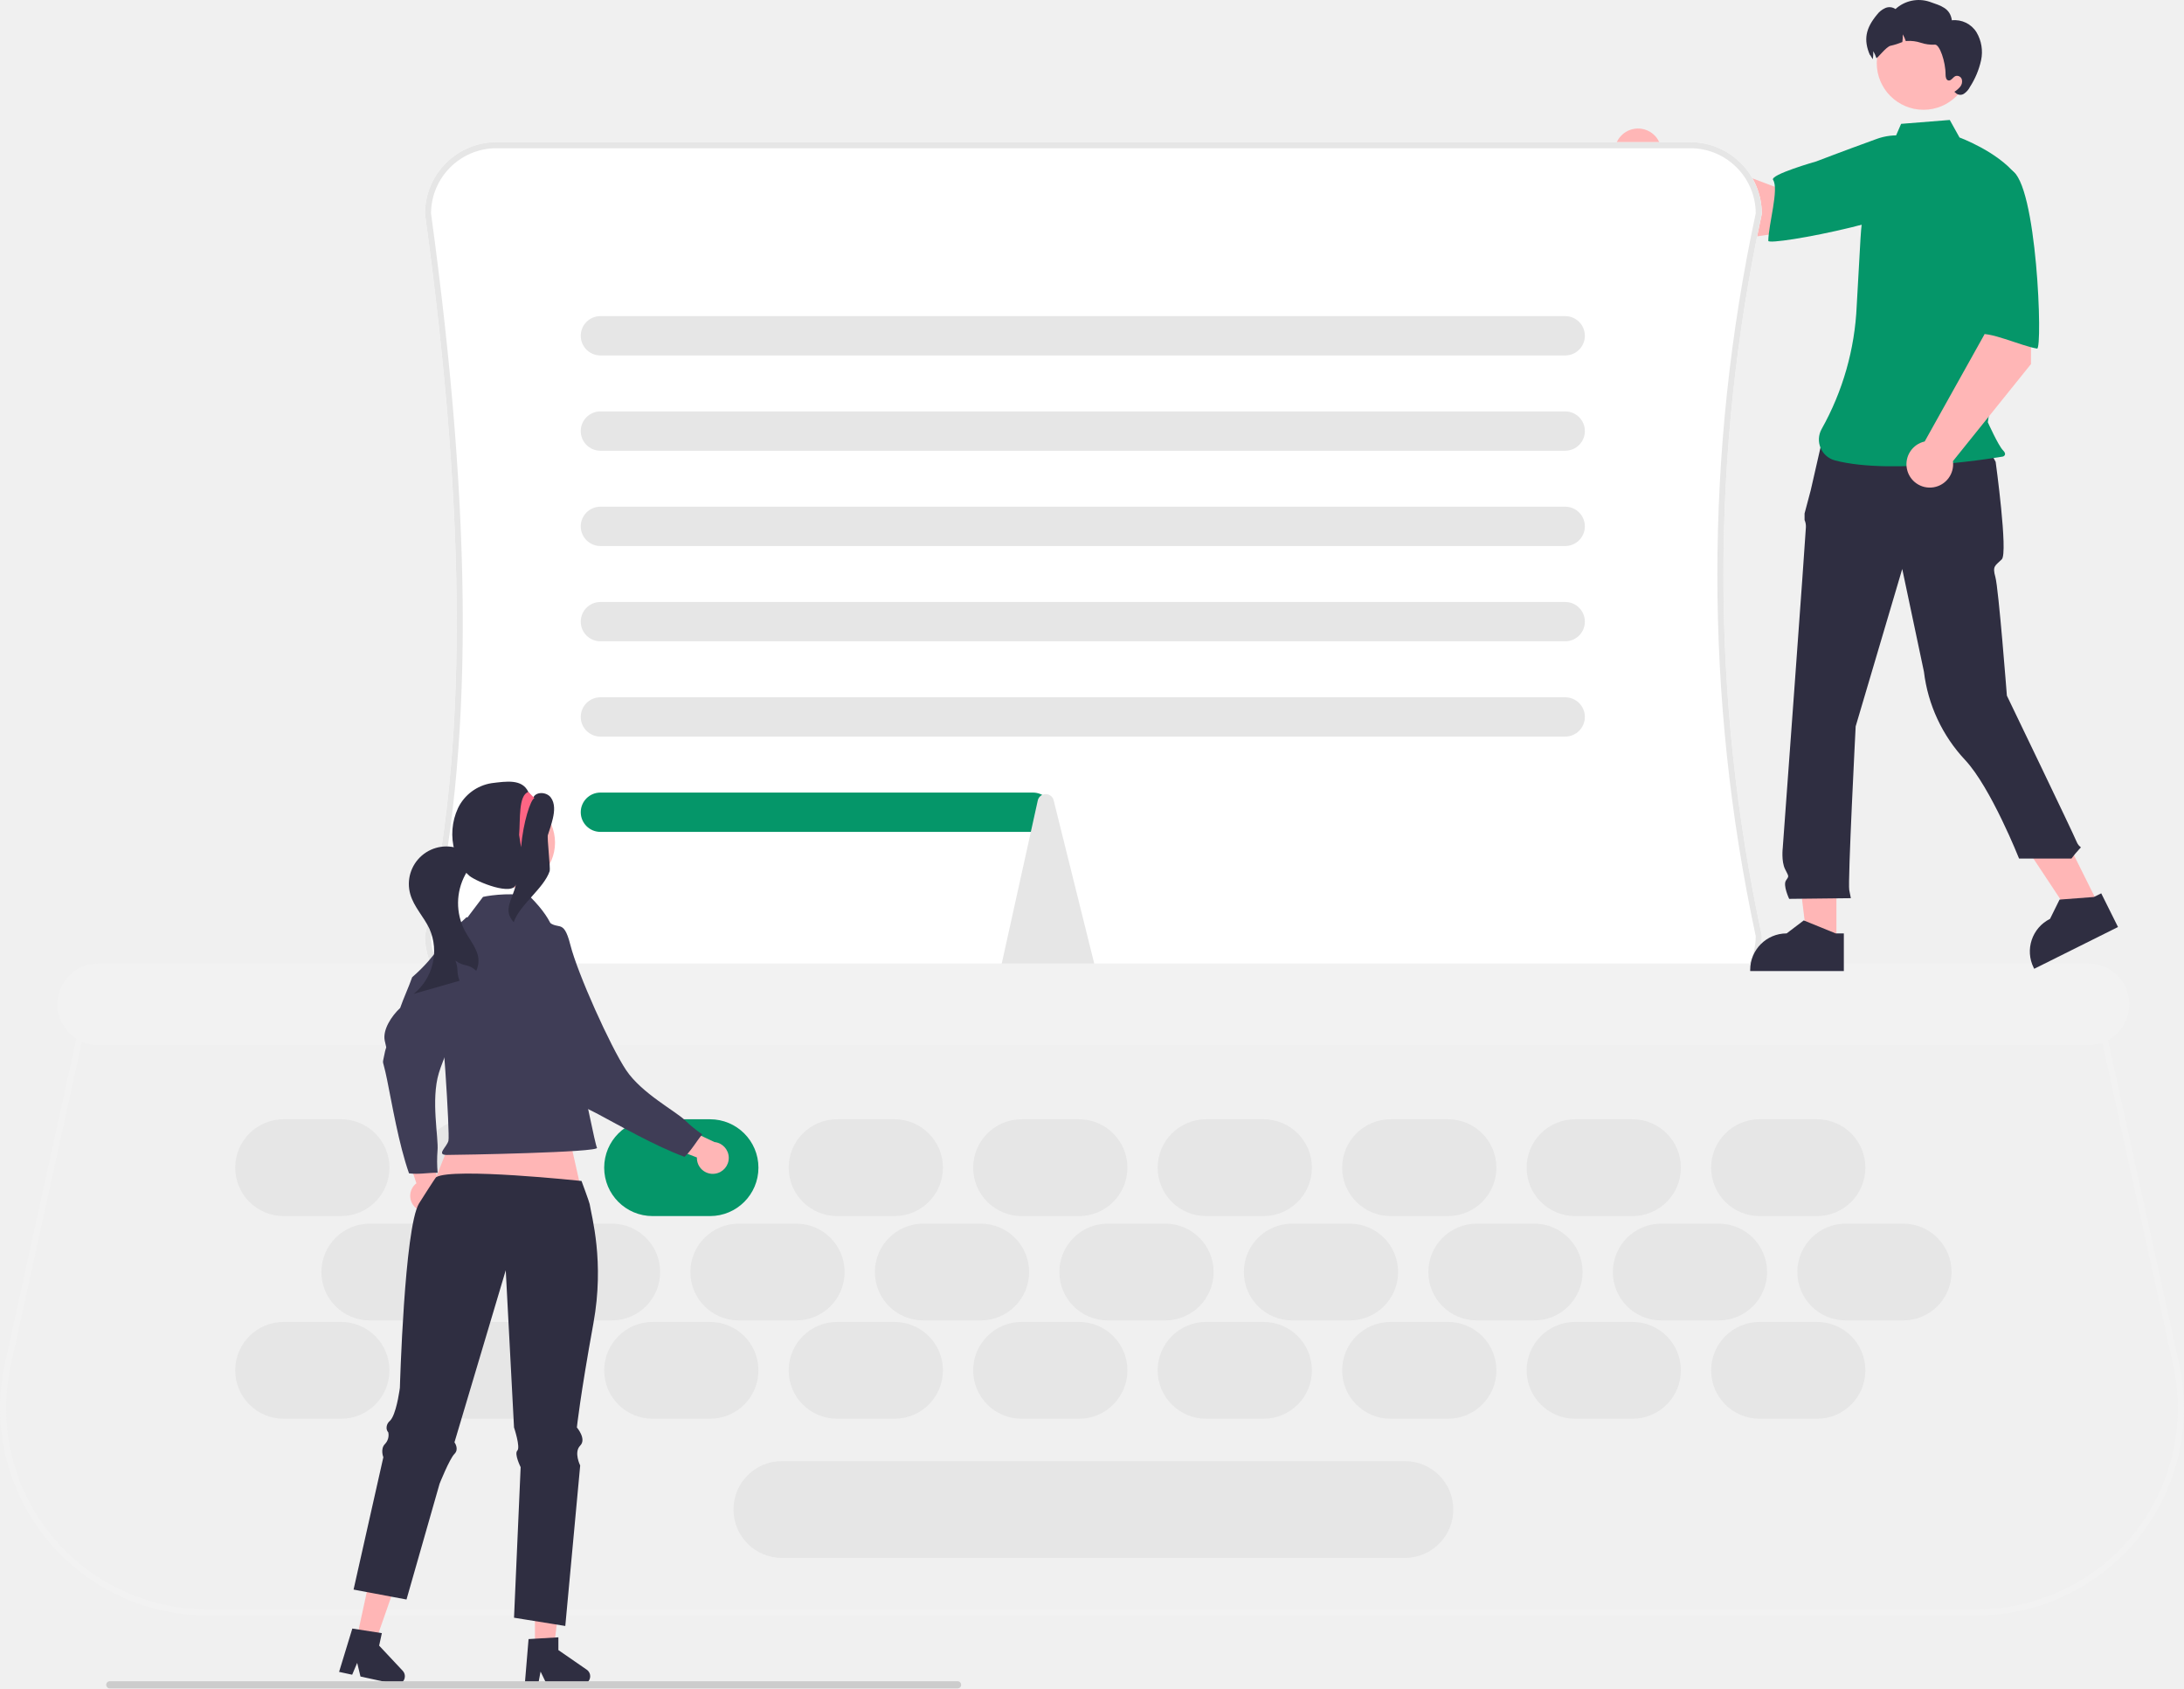
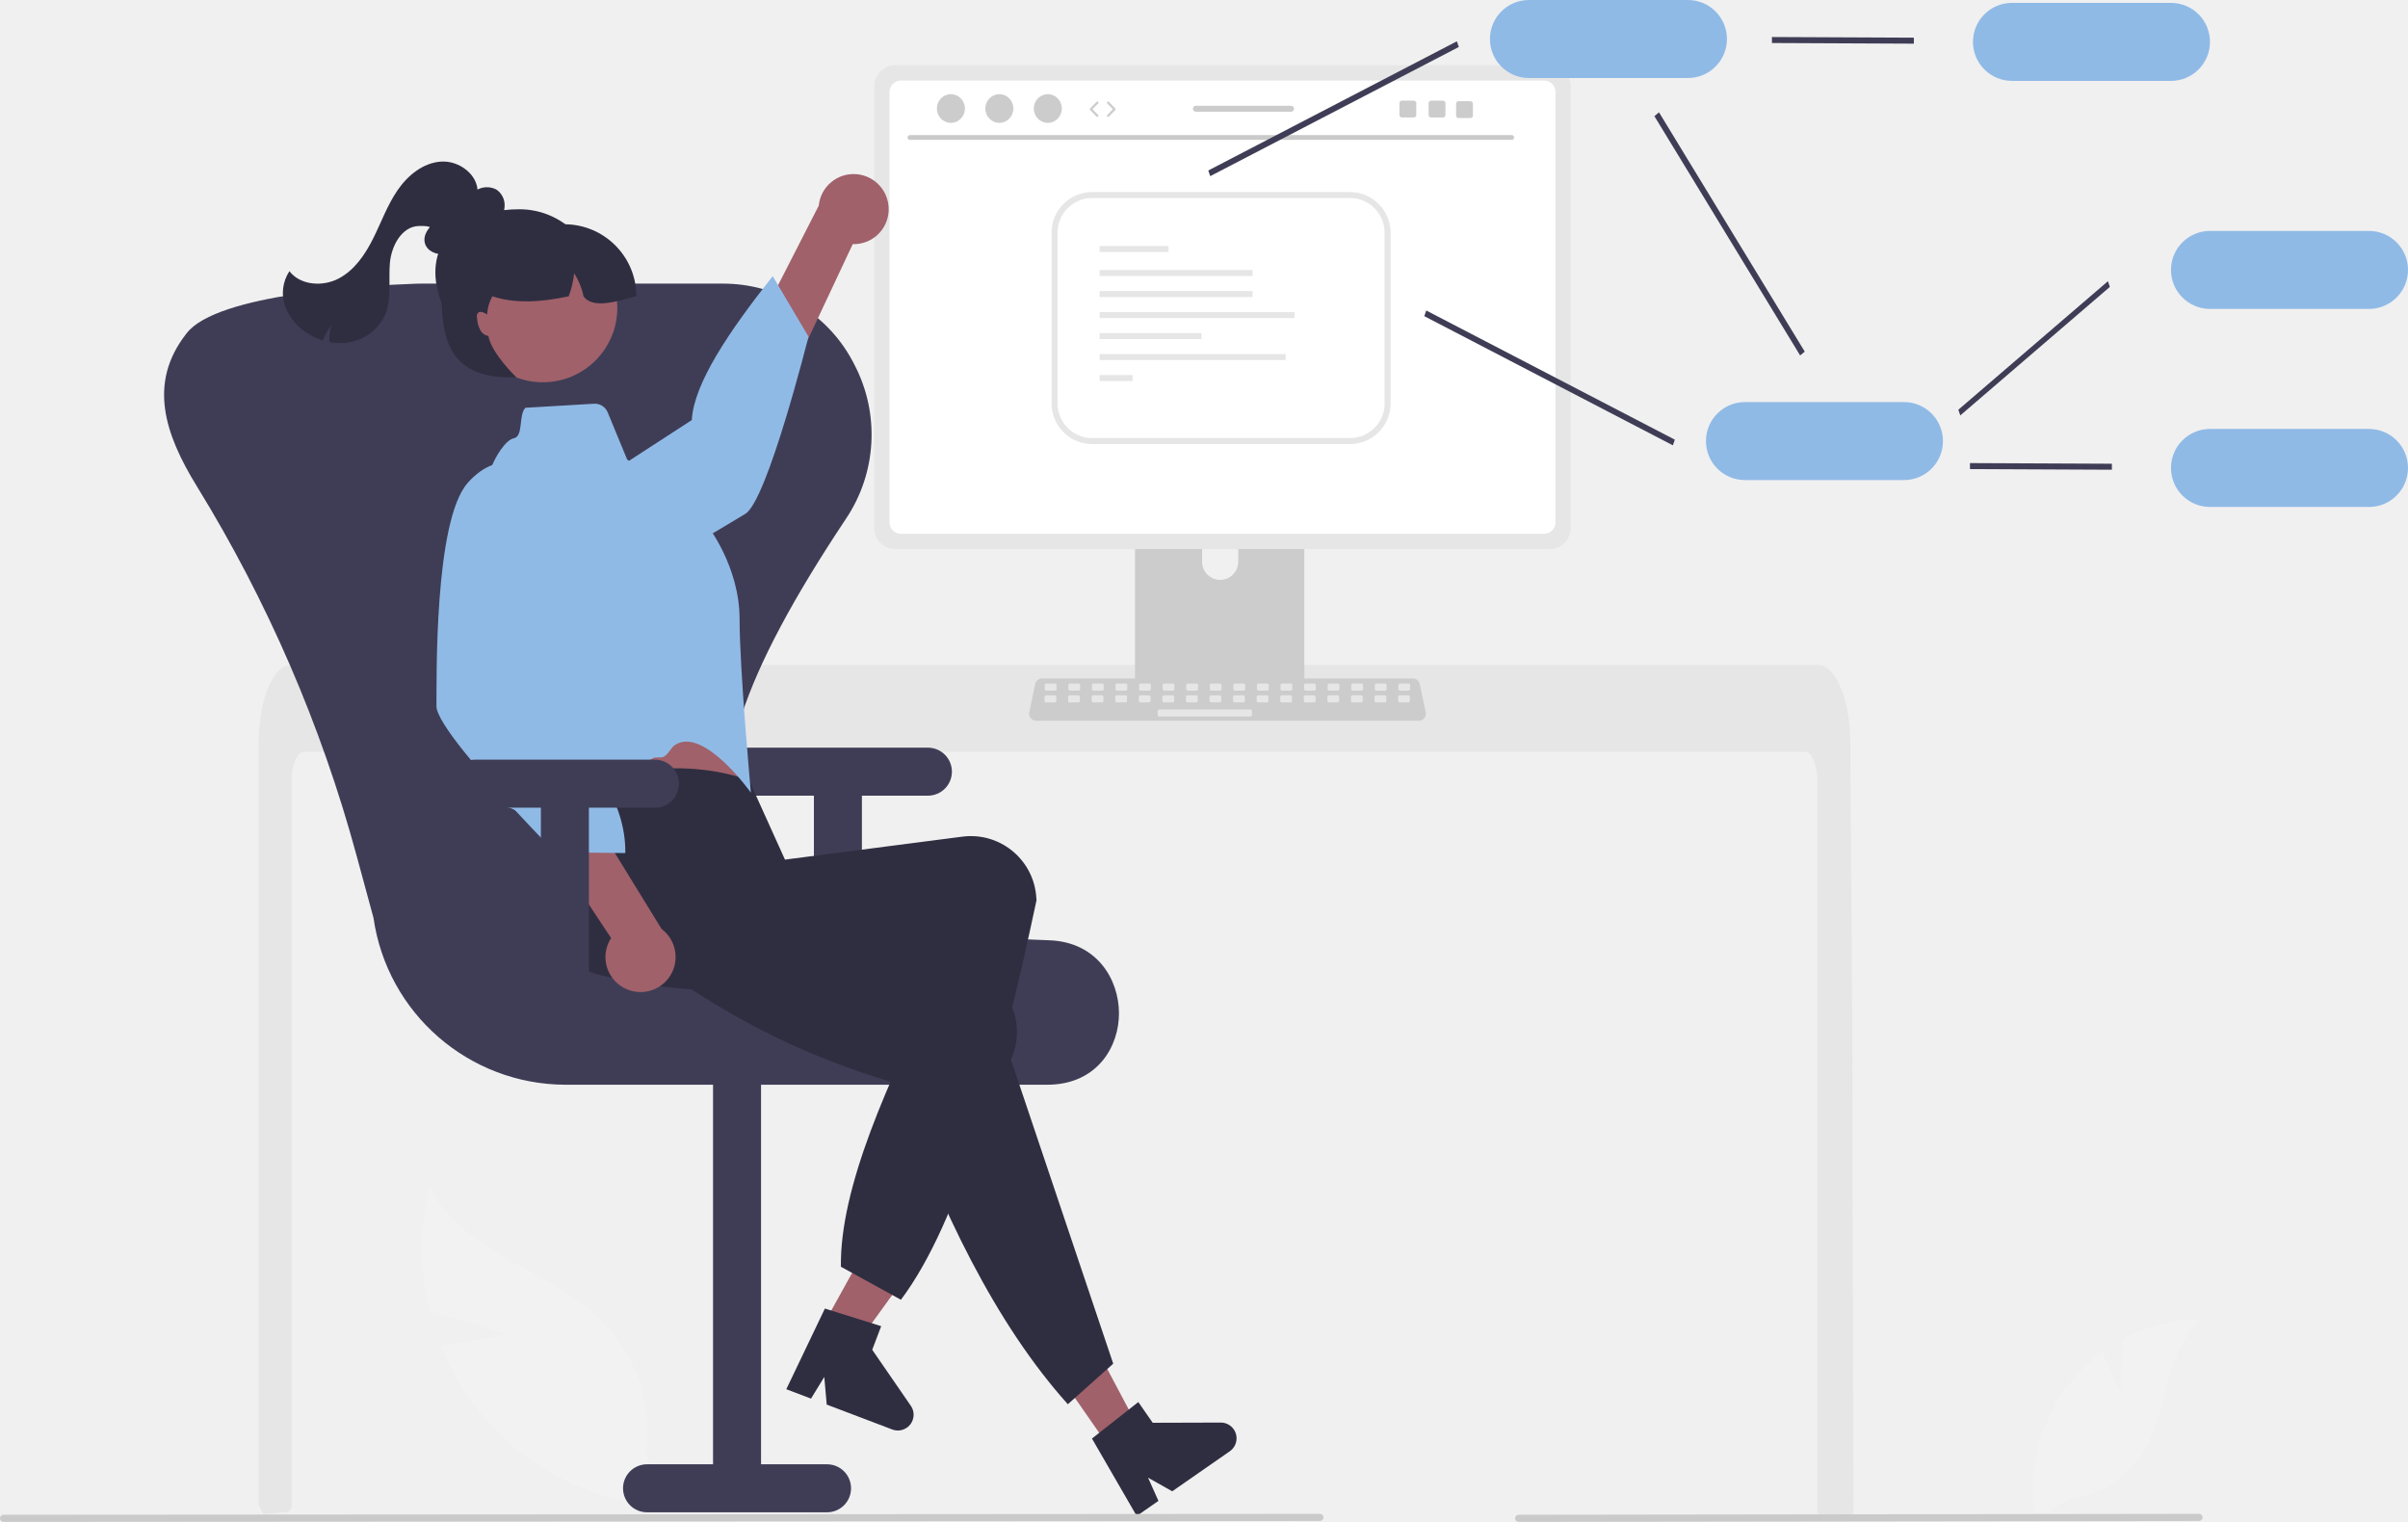
- <svg xmlns="http://www.w3.org/2000/svg" data-name="Layer 1" width="722.113" height="558.151" viewBox="0 0 722.113 558.151">
-   <path d="M892.077,705.041h-585.082a68.496,68.496,0,0,1-66.896-83.213l26.134-118.787H932.84l26.134,118.787a68.496,68.496,0,0,1-66.896,83.213Zm-624.237-200-25.788,117.217a66.497,66.497,0,0,0,64.943,80.783h585.082a66.497,66.497,0,0,0,64.943-80.783l-25.788-117.217Z" transform="translate(-238.4798 -171.0368)" fill="#f2f2f2" />
-   <path d="M817.785,249.415l30.69-4.574-4.848-21.349-18.4,9.267-37.961-14.307a7.717,7.717,0,1,0-5.048,10.199Z" transform="translate(-238.4798 -171.0368)" fill="#ffb6b6" />
-   <path d="M880.164,233.455c-2.373,8.995-57.048,19.141-57.02,17.195.078-5.531,3.593-17.135,1.585-20.146-1.148-1.722,14.313-6.121,14.313-6.121s8.533-3.285,19.596-7.293a19.721,19.721,0,0,1,18.85,2.604S882.537,224.461,880.164,233.455Z" transform="translate(-238.4798 -171.0368)" fill="#059669" />
-   <path d="M351.247,608.037h-19a16,16,0,0,0,0,32h19a16,16,0,0,0,0-32Z" transform="translate(-238.4798 -171.0368)" fill="#e6e6e6" />
-   <path d="M412.247,608.037h-19a16,16,0,0,0,0,32h19a16,16,0,0,0,0-32Z" transform="translate(-238.4798 -171.0368)" fill="#e6e6e6" />
-   <path d="M473.247,608.037h-19a16,16,0,0,0,0,32h19a16,16,0,0,0,0-32Z" transform="translate(-238.4798 -171.0368)" fill="#e6e6e6" />
-   <path d="M534.247,608.037h-19a16,16,0,0,0,0,32h19a16,16,0,0,0,0-32Z" transform="translate(-238.4798 -171.0368)" fill="#e6e6e6" />
-   <path d="M595.247,608.037h-19a16,16,0,0,0,0,32h19a16,16,0,0,0,0-32Z" transform="translate(-238.4798 -171.0368)" fill="#e6e6e6" />
-   <path d="M656.247,608.037h-19a16,16,0,0,0,0,32h19a16,16,0,0,0,0-32Z" transform="translate(-238.4798 -171.0368)" fill="#e6e6e6" />
-   <path d="M717.247,608.037h-19a16,16,0,0,0,0,32h19a16,16,0,0,0,0-32Z" transform="translate(-238.4798 -171.0368)" fill="#e6e6e6" />
-   <path d="M778.247,608.037h-19a16,16,0,0,0,0,32h19a16,16,0,0,0,0-32Z" transform="translate(-238.4798 -171.0368)" fill="#e6e6e6" />
-   <path d="M839.247,608.037h-19a16,16,0,0,0,0,32h19a16,16,0,0,0,0-32Z" transform="translate(-238.4798 -171.0368)" fill="#e6e6e6" />
-   <path d="M351.247,541.037h-19a16,16,0,0,0,0,32h19a16,16,0,0,0,0-32Z" transform="translate(-238.4798 -171.0368)" fill="#e6e6e6" />
-   <path d="M412.247,541.037h-19a16,16,0,0,0,0,32h19a16,16,0,0,0,0-32Z" transform="translate(-238.4798 -171.0368)" fill="#e6e6e6" />
-   <path d="M473.247,541.037h-19a16,16,0,0,0,0,32h19a16,16,0,0,0,0-32Z" transform="translate(-238.4798 -171.0368)" fill="#059669" />
-   <path d="M534.247,541.037h-19a16,16,0,0,0,0,32h19a16,16,0,0,0,0-32Z" transform="translate(-238.4798 -171.0368)" fill="#e6e6e6" />
-   <path d="M595.247,541.037h-19a16,16,0,0,0,0,32h19a16,16,0,0,0,0-32Z" transform="translate(-238.4798 -171.0368)" fill="#e6e6e6" />
-   <path d="M656.247,541.037h-19a16,16,0,0,0,0,32h19a16,16,0,0,0,0-32Z" transform="translate(-238.4798 -171.0368)" fill="#e6e6e6" />
-   <path d="M717.247,541.037h-19a16,16,0,0,0,0,32h19a16,16,0,0,0,0-32Z" transform="translate(-238.4798 -171.0368)" fill="#e6e6e6" />
-   <path d="M778.247,541.037h-19a16,16,0,0,0,0,32h19a16,16,0,0,0,0-32Z" transform="translate(-238.4798 -171.0368)" fill="#e6e6e6" />
-   <path d="M839.247,541.037h-19a16,16,0,0,0,0,32h19a16,16,0,0,0,0-32Z" transform="translate(-238.4798 -171.0368)" fill="#e6e6e6" />
-   <path d="M379.747,575.537h-19a16,16,0,0,0,0,32h19a16,16,0,0,0,0-32Z" transform="translate(-238.4798 -171.0368)" fill="#e6e6e6" />
-   <path d="M440.747,575.537h-19a16,16,0,0,0,0,32h19a16,16,0,0,0,0-32Z" transform="translate(-238.4798 -171.0368)" fill="#e6e6e6" />
-   <path d="M501.747,575.537h-19a16,16,0,0,0,0,32h19a16,16,0,0,0,0-32Z" transform="translate(-238.4798 -171.0368)" fill="#e6e6e6" />
-   <path d="M562.747,575.537h-19a16,16,0,0,0,0,32h19a16,16,0,0,0,0-32Z" transform="translate(-238.4798 -171.0368)" fill="#e6e6e6" />
-   <path d="M623.747,575.537h-19a16,16,0,0,0,0,32h19a16,16,0,0,0,0-32Z" transform="translate(-238.4798 -171.0368)" fill="#e6e6e6" />
-   <path d="M684.747,575.537h-19a16,16,0,0,0,0,32h19a16,16,0,0,0,0-32Z" transform="translate(-238.4798 -171.0368)" fill="#e6e6e6" />
-   <path d="M745.747,575.537h-19a16,16,0,0,0,0,32h19a16,16,0,0,0,0-32Z" transform="translate(-238.4798 -171.0368)" fill="#e6e6e6" />
-   <path d="M806.747,575.537h-19a16,16,0,0,0,0,32h19a16,16,0,0,0,0-32Z" transform="translate(-238.4798 -171.0368)" fill="#e6e6e6" />
-   <path d="M867.747,575.537h-19a16,16,0,0,0,0,32h19a16,16,0,0,0,0-32Z" transform="translate(-238.4798 -171.0368)" fill="#e6e6e6" />
-   <path d="M797.379,504.037H402.615a23.645,23.645,0,0,1-23.618-23.618l.026-.226c13.966-60.428,13.96-136.182-.017-238.402l-.009-.136a23.645,23.645,0,0,1,23.618-23.618H797.379A23.645,23.645,0,0,1,820.997,241.655l-.022.209a566.872,566.872,0,0,0,0,238.346l.022.209A23.645,23.645,0,0,1,797.379,504.037Z" transform="translate(-238.4798 -171.0368)" fill="#fff" />
-   <path d="M797.379,504.037H402.615a23.645,23.645,0,0,1-23.618-23.618l.026-.226c13.966-60.428,13.96-136.182-.017-238.402l-.009-.136a23.645,23.645,0,0,1,23.618-23.618H797.379A23.645,23.645,0,0,1,820.997,241.655l-.022.209a566.872,566.872,0,0,0,0,238.346l.022.209A23.645,23.645,0,0,1,797.379,504.037ZM380.997,480.531a21.643,21.643,0,0,0,21.618,21.506H797.379a21.643,21.643,0,0,0,21.618-21.514,568.845,568.845,0,0,1,0-238.973,21.643,21.643,0,0,0-21.618-21.514H402.615a21.643,21.643,0,0,0-21.618,21.551C394.989,343.956,394.99,419.893,380.997,480.531Z" transform="translate(-238.4798 -171.0368)" fill="#e6e6e6" />
-   <path d="M755.997,288.537h-319a6.5,6.5,0,0,1,0-13h319a6.5,6.5,0,0,1,0,13Z" transform="translate(-238.4798 -171.0368)" fill="#e6e6e6" />
-   <path d="M755.997,320.037h-319a6.5,6.5,0,0,1,0-13h319a6.5,6.5,0,0,1,0,13Z" transform="translate(-238.4798 -171.0368)" fill="#e6e6e6" />
-   <path d="M755.997,351.537h-319a6.5,6.5,0,0,1,0-13h319a6.5,6.5,0,0,1,0,13Z" transform="translate(-238.4798 -171.0368)" fill="#e6e6e6" />
-   <path d="M755.997,383.037h-319a6.5,6.5,0,0,1,0-13h319a6.5,6.5,0,0,1,0,13Z" transform="translate(-238.4798 -171.0368)" fill="#e6e6e6" />
-   <path d="M755.997,414.537h-319a6.5,6.5,0,0,1,0-13h319a6.5,6.5,0,0,1,0,13Z" transform="translate(-238.4798 -171.0368)" fill="#e6e6e6" />
-   <path d="M579.997,446.037h-143a6.5,6.5,0,0,1,0-13h143a6.5,6.5,0,0,1,0,13Z" transform="translate(-238.4798 -171.0368)" fill="#059669" />
-   <path d="M598.178,495.537H571.855a2.658,2.658,0,0,1-2.069-1.02,3.174,3.174,0,0,1-.601-2.652l12.387-56.046a2.7,2.7,0,0,1,5.32-.081l13.936,56.045a3.175,3.175,0,0,1-.558,2.704A2.657,2.657,0,0,1,598.178,495.537Z" transform="translate(-238.4798 -171.0368)" fill="#e6e6e6" />
-   <path d="M928.997,516.537h-658a13.5,13.5,0,0,1,0-27h658a13.5,13.5,0,0,1,0,27Z" transform="translate(-238.4798 -171.0368)" fill="#f2f2f2" />
-   <polygon points="607.193 311.693 597.591 311.692 593.024 274.657 607.195 274.658 607.193 311.693" fill="#ffb6b6" />
-   <path d="M848.121,492.037l-30.96-.001v-.392a12.051,12.051,0,0,1,12.05-12.05h.001l5.655-4.29,10.551,4.291,2.703 0Z" transform="translate(-238.4798 -171.0368)" fill="#2f2e41" />
-   <polygon points="693.95 299.209 685.357 303.492 664.747 272.384 677.431 266.063 693.95 299.209" fill="#ffb6b6" />
-   <path d="M938.774,477.484l-27.709,13.81-.175-.35a12.051,12.051,0,0,1,5.409-16.16l.001-0,3.147-6.363,11.357-.867,2.419-1.206Z" transform="translate(-238.4798 -171.0368)" fill="#2f2e41" />
-   <path d="M841.419,314.529l52.945,1.853,3.959,7.352s4.146,30.079,2.023,32.203-3.185,2.123-2.123,5.84,3.807,39.222,3.807,39.222,21.871,45.366,22.933,48.021,2.123,1.593,1.062,2.654A39.098,39.098,0,0,0,923.369,454.859H906.064s-9.317-23.503-17.846-32.593a51.635,51.635,0,0,1-13.612-29.178l-7.175-33.965L852.036,411.148s-2.654,51.494-2.123,54.149l.531,2.654-20.396.228s-2.123-4.475-1.062-6.067.998-1.158-.297-3.764-.764-7.023-.764-7.023,7.655-104.412,7.655-106.005a5.295,5.295,0,0,0-.441-2.388V340.77l2.034-7.66Z" transform="translate(-238.4798 -171.0368)" fill="#2f2e41" />
-   <path d="M864.246,218.467c-3.446,2.049-5.508,5.813-6.691,9.644a91.389,91.389,0,0,0-3.927,21.835l-1.25,22.187a91.35,91.35,0,0,1-11.627,40.784,7.13,7.13,0,0,0,4.46,10.325c19.189,5.035,55.533-1.287,55.533-1.287s1.548-.516,0-2.064-5.021-9.288-5.021-9.288l4.128-27.117,5.16-54.697c-6.192-7.74-18.645-12.303-18.645-12.303l-3.218-5.792-16.089,1.287Z" transform="translate(-238.4798 -171.0368)" fill="#059669" />
-   <circle cx="635.979" cy="20.834" r="15.455" fill="#ffb8b8" />
-   <path d="M893.503,190.953a26.877,26.877,0,0,1-3.676,8.807,5.995,5.995,0,0,1-2.005,2.277,2.192,2.192,0,0,1-2.785-.348l-.376-.306a7.976,7.976,0,0,0,1.949-1.692,2.716,2.716,0,0,0,.522-2.43,1.673,1.673,0,0,0-2.047-1.093c-.905.355-1.455,1.664-2.402,1.462-.766-.167-.926-1.177-.926-1.97.028-4.149-1.977-10.046-3.53-9.865a12.519,12.519,0,0,1-4.63-.62,12.13,12.13,0,0,0-4.637-.592c-.111.014-.223.035-.341.056a10.267,10.267,0,0,0-1.03-2.249,12.014,12.014,0,0,1-.125,2.548,23.832,23.832,0,0,1-3.857,1.218c-1.434.202-4.588,4.491-4.734,4.052a10.268,10.268,0,0,0-1.03-2.249,12.014,12.014,0,0,1-.125,2.548c-.007.035-.007.063-.014.097-.696-.926-1.121-2.054-.884-1.191-2.332-5.277-1.427-9.058,2.242-13.506a7.055,7.055,0,0,1,2.75-2.207,3.468,3.468,0,0,1,3.384.334,11.384,11.384,0,0,1,11.292-2.409c3.822,1.33,6.767,2.11,7.352,6.12a8.509,8.509,0,0,1,8.153,3.968A12.85,12.85,0,0,1,893.503,190.953Z" transform="translate(-238.4798 -171.0368)" fill="#2f2e41" />
-   <path d="M909.997,291.385l.025-31.029-21.832,1.63,6.437,19.57-19.775,35.421a7.717,7.717,0,1,0,9.338,6.504Z" transform="translate(-238.4798 -171.0368)" fill="#ffb6b6" />
-   <path d="M903.458,227.33c8.544,3.68,10.475,59.255,8.554,58.939-5.458-.896-16.413-6.093-19.688-4.554-1.873.88-3.932-15.062-3.932-15.062s-1.984-8.926-4.308-20.461a19.721,19.721,0,0,1,5.369-18.256S894.914,223.651,903.458,227.33Z" transform="translate(-238.4798 -171.0368)" fill="#059669" />
-   <path d="M375.817,570.227a5.239,5.239,0,0,1,.342-8.026l-5.866-17.669,9.343,2.51,4.138,16.394a5.267,5.267,0,0,1-7.957,6.791Z" transform="translate(-238.4798 -171.0368)" fill="#ffb6b6" />
-   <path d="M392.751,474.231c1.55.889,10.722-1.313,12.514-.687-.989,6.033,4.382,3.769-1.45,11.692s-17.578,31.679-20.247,40.558-.027,21.391-.427,25.599a43.667,43.667,0,0,0,.036,7.324c-3.151-.04-6.257.614-9.457.196-3.413-9.657-5.708-23.403-7.266-31s-1.615-4.384-.901-8.183.888-1.038.137-4.672,2.285-8.2,5.091-10.803c1.21-3.479,2.773-6.723,3.97-10.165C383.525,486.435,384.102,482.013,392.751,474.231Z" transform="translate(-238.4798 -171.0368)" fill="#3f3d56" />
-   <path d="M474.884,559.027a5.239,5.239,0,0,1-5.979-5.365l-17.369-6.701,7.876-5.618,15.286,7.225a5.267,5.267,0,0,1,.185,10.459Z" transform="translate(-238.4798 -171.0368)" fill="#ffb6b6" />
-   <path d="M411.534,484.94c1.671-.632,5.801-9.113,7.423-10.098,4.029,4.598,5.695-.987,8.105,8.551s13.284,33.706,18.443,41.409,16.497,13.617,19.492,16.6a43.666,43.666,0,0,0,5.677,4.627c-2.033,2.407-3.503,5.221-5.859,7.426-9.625-3.503-21.695-10.468-28.551-14.094s-4.411-1.54-6.89-4.506-.237-1.345-3.52-3.075-4.878-6.976-5.105-10.797c-1.917-3.145-3.428-6.413-5.325-9.526C415.093,499.819,412.046,496.563,411.534,484.94Z" transform="translate(-238.4798 -171.0368)" fill="#3f3d56" />
-   <polygon points="186.123 366.39 194.791 405.071 139.247 401.616 154.351 363.627 186.123 366.39" fill="#ffb6b6" />
-   <polygon points="176.874 544.917 183.113 544.916 186.081 520.851 176.873 520.851 176.874 544.917" fill="#ffb6b6" />
-   <path d="M413.241,712.875l9.863-.589v4.226l9.377,6.476a2.64,2.64,0,0,1-1.5,4.812h-11.742l-2.024-4.18-.79,4.18h-4.427Z" transform="translate(-238.4798 -171.0368)" fill="#2f2e41" />
-   <polygon points="117.905 541.813 124.002 543.135 132.005 520.246 123.006 518.294 117.905 541.813" fill="#ffb6b6" />
-   <path d="M354.972,709.393l9.764,1.516-.896,4.13,7.791,8.317a2.64,2.64,0,0,1-2.486,4.384l-11.475-2.489-1.092-4.514-1.658,3.917-4.327-.939Z" transform="translate(-238.4798 -171.0368)" fill="#2f2e41" />
-   <path d="M434.689,608.453c-4.379,24.065-5.473,34.455-5.473,34.455s3.284,3.828,1.095,6.018,0,6.562,0,6.562l-4.923,53.053-3.963-.642-9.546-1.535-3.443-.556,2.189-49.769s-2.189-4.379-1.095-5.473c1.095-1.095-1.095-7.657-1.095-7.657l-2.734-51.958-16.958,56.881s1.645,2.189,0,3.828c-1.639,1.639-4.917,9.846-4.917,9.846l-10.085,35.287-.856,2.997-5.259-.985-5.724-1.076-1.052-.196-1.871-.355-1.205-.226-.41-.073-1.981-.373.599-2.66.312-1.4,8.531-37.892.196-.875.208-.923s-1.095-2.734.544-4.379a4.274,4.274,0,0,0,1.095-3.828,1.493,1.493,0,0,1-.147-.183,2.27,2.27,0,0,1-.391-.893,2.961,2.961,0,0,1,1.089-2.752,4.67,4.67,0,0,0,.777-1.113c1.663-3.15,2.501-9.822,2.501-9.822s1.48-52.845,6.323-60.917c.257-.422,5.399-8.523,5.668-8.688,5.467-3.278,48.063,1.25,48.063,1.25s2.58,6.931,2.696,7.652C434.075,573.136,438.401,588.039,434.689,608.453Z" transform="translate(-238.4798 -171.0368)" fill="#2f2e41" />
-   <path d="M421.746,481.165s.922-4.784-7.935-13.641c-4.689-1.563-12.813-.652-15.629,0-13.024,17.192-10.692,14.159-14.083,23.764a13.529,13.529,0,0,0-.928,6.838c1.563,7.815,4.1,47.928,3.579,50.012s-4.168,4.689-.521,4.689,50.675-.823,49.633-2.386S421.746,481.165,421.746,481.165Z" transform="translate(-238.4798 -171.0368)" fill="#3f3d56" />
-   <circle cx="168.577" cy="278.545" r="14.938" fill="#ffb6b6" />
-   <path d="M394.401,455.23c-.082,1.812-1.217,3.373-2.094,4.959a19.789,19.789,0,0,0-.184,18.46c1.219,2.313,2.907,4.377,3.875,6.806a7.731,7.731,0,0,1-.061,6.522c-2.618-2.519-3.896-1.189-6.869-3.388,1.169,3.277.172,3.383,1.346,6.657q-7.569,2.161-15.144,4.334a18.252,18.252,0,0,0,5.221-21.482c-1.846-3.958-5.146-7.221-6.347-11.427a12.399,12.399,0,0,1,17.042-14.713C392.886,451.472,394.483,453.447,394.401,455.23Z" transform="translate(-238.4798 -171.0368)" fill="#2f2e41" />
-   <path d="M413.163,432.839c-2.009-4.389-7.309-3.496-12.101-2.917a14.894,14.894,0,0,0-11.159,8.281,20.353,20.353,0,0,0-1.104,14.128,15.478,15.478,0,0,0,4.887,8.239c2.531,2.035,14.429,6.849,15.419,2.704-1.238,5.408-4.46,8.486-.773,12.631,1.91-5.737,9.985-11.186,11.895-16.922.287-.864-.893-11.013-.606-11.876.606-1.82,1.213-3.644,1.651-5.511.55-2.346.762-5.037-.696-6.956s-5.129-1.994-5.866.301" transform="translate(-238.4798 -171.0368)" fill="#2f2e41" />
-   <path d="M410.758,451.107l-.639-4.065c.434-5.056-.274-13.097,3.043-14.203l2.029,2.029C413.909,435.296,411.467,442.856,410.758,451.107Z" transform="translate(-238.4798 -171.0368)" fill="#ff6584" />
-   <path d="M556.269,727.998a1.186,1.186,0,0,1-1.19,1.19h-280.29a1.19,1.19,0,1,1,0-2.38h280.29A1.187,1.187,0,0,1,556.269,727.998Z" transform="translate(-238.4798 -171.0368)" fill="#ccc" />
-   <path d="M702.997,654.041h-206a16,16,0,0,0,0,32h206a16,16,0,0,0,0-32Z" transform="translate(-238.4798 -171.0368)" fill="#e6e6e6" />
+ <svg xmlns="http://www.w3.org/2000/svg" width="802.611" height="507.219" viewBox="0 0 802.611 507.219" role="img" artist="Katerina Limpitsouni" source="https://undraw.co/">
+   <path d="M706.756,463.869l.782-17.576c8.149-4.356,17.238-6.656,26.477-6.702-12.717,10.397-11.127,30.438-19.749,44.419-5.515,8.791-14.728,14.597-25.038,15.779l-10.642,6.516c-2.955-16.475,1.452-33.417,12.06-46.364,2.976-3.56,6.389-6.73,10.157-9.438,2.549,6.72,5.954,13.366,5.954,13.366Z" fill="#f2f2f2" />
+   <path d="M168.805,444.609l-25.68-7.775c-3.368-13.683-3.345-27.982,.067-41.654,10.575,22.709,40.792,27.909,58.207,45.916,10.915,11.461,16.026,27.264,13.888,42.946l5.621,18.181c-25.46-1.838-48.839-14.732-63.977-35.285-4.14-5.739-7.54-11.976-10.122-18.565,10.892-1.235,21.996-3.764,21.996-3.764Z" fill="#f2f2f2" />
+   <path d="M617.773,503.43c-.004,.532-.215,1.042-.59,1.42-.374,.373-.882,.582-1.41,.58h-8.04c-1.101,.004-1.996-.885-2-1.986v-243.154c0-5.36-1.8-9.71-4.01-9.72H101.233c-2.22,.01-4.01,4.36-4.02,9.72v241.65c-.003,1.029-.785,1.889-1.81,1.99-1.62,.16-3.24,.3-4.85,.43-.04,0-.08,.01-.12,.01-.88,.08-1.76,.14-2.64,.21h-.01c-.46-.83-.9-1.68-1.35-2.53-.144-.289-.22-.607-.22-.93V247.68c0-1.48,.06-2.97,.16-4.44,.143-2.019,.393-4.028,.75-6.02,1.69-9.29,5.51-15.58,9.85-15.6h509c.633,.004,1.259,.137,1.84,.39,.853,.377,1.624,.917,2.27,1.59,.877,.912,1.627,1.938,2.23,3.05,2.14,3.77,3.67,9.39,4.21,15.93,0,.06,.01,.12,.01,.18,.14,1.62,.21,3.27,.2,4.92l.14,21.43,.09,12.78,.27,40.1,.1,14.24,.44,167.2Z" fill="#e6e6e6" />
+   <path d="M432.024,147.486h-51.006c-1.503,.002-2.719,1.222-2.717,2.724v80.574h56.447v-80.574c.001-1.504-1.218-2.724-2.721-2.724h-.003Zm-25.331,45.781c-3.32-.015-6.007-2.703-6.023-6.023v-9.293c0-3.326,2.697-6.023,6.023-6.023s6.023,2.697,6.023,6.023v9.293c-.015,3.32-2.703,6.007-6.023,6.023Z" fill="#ccc" />
+   <path d="M378.126,228.207v7.774c.002,.839,.681,1.518,1.52,1.52h53.758c.838-.004,1.516-.682,1.52-1.52v-7.774h-56.797Z" fill="#3f3d56" />
+   <path d="M516.484,21.742h-218.029c-3.9,.006-7.06,3.166-7.066,7.066V175.935c.004,3.901,3.165,7.063,7.066,7.066h218.029c3.901-.004,7.063-3.165,7.066-7.066V28.808c-.006-3.9-3.166-7.06-7.066-7.066Z" fill="#e6e6e6" />
+   <path d="M514.664,26.846h-214.388c-2.088,.005-3.779,1.699-3.779,3.787V174.113c.004,2.086,1.693,3.776,3.779,3.779h214.388c2.086-.004,3.776-1.693,3.779-3.779V30.633c-0-2.088-1.691-3.782-3.779-3.787Z" fill="#fff" />
+   <path d="M472.905,240.206h-127.549c-1.296,0-2.346-1.051-2.346-2.346,0-.162,.017-.324,.05-.483l1.979-9.4c.232-1.083,1.188-1.859,2.296-1.863h123.591c1.108,.004,2.064,.779,2.296,1.863l1.979,9.4c.267,1.268-.545,2.512-1.813,2.779-.159,.033-.321,.05-.483,.05Z" fill="#ccc" />
+   <rect x="348.241" y="227.806" width="3.928" height="2.357" rx=".488" ry=".488" fill="#e6e6e6" />
+   <rect x="356.098" y="227.806" width="3.928" height="2.357" rx=".488" ry=".488" fill="#e6e6e6" />
+   <rect x="363.954" y="227.806" width="3.928" height="2.357" rx=".488" ry=".488" fill="#e6e6e6" />
+   <rect x="371.811" y="227.806" width="3.928" height="2.357" rx=".488" ry=".488" fill="#e6e6e6" />
+   <rect x="379.668" y="227.806" width="3.928" height="2.357" rx=".488" ry=".488" fill="#e6e6e6" />
+   <rect x="387.525" y="227.806" width="3.928" height="2.357" rx=".488" ry=".488" fill="#e6e6e6" />
+   <rect x="395.382" y="227.806" width="3.928" height="2.357" rx=".488" ry=".488" fill="#e6e6e6" />
+   <rect x="403.238" y="227.806" width="3.928" height="2.357" rx=".488" ry=".488" fill="#e6e6e6" />
+   <rect x="411.095" y="227.806" width="3.928" height="2.357" rx=".488" ry=".488" fill="#e6e6e6" />
+   <rect x="418.952" y="227.806" width="3.928" height="2.357" rx=".488" ry=".488" fill="#e6e6e6" />
+   <rect x="426.809" y="227.806" width="3.928" height="2.357" rx=".488" ry=".488" fill="#e6e6e6" />
+   <rect x="434.665" y="227.806" width="3.928" height="2.357" rx=".488" ry=".488" fill="#e6e6e6" />
+   <rect x="442.522" y="227.806" width="3.928" height="2.357" rx=".488" ry=".488" fill="#e6e6e6" />
+   <rect x="450.379" y="227.806" width="3.928" height="2.357" rx=".488" ry=".488" fill="#e6e6e6" />
+   <rect x="458.236" y="227.806" width="3.928" height="2.357" rx=".488" ry=".488" fill="#e6e6e6" />
+   <rect x="466.092" y="227.806" width="3.928" height="2.357" rx=".488" ry=".488" fill="#e6e6e6" />
+   <rect x="348.148" y="231.735" width="3.928" height="2.357" rx=".488" ry=".488" fill="#e6e6e6" />
+   <rect x="356.005" y="231.735" width="3.928" height="2.357" rx=".488" ry=".488" fill="#e6e6e6" />
+   <rect x="363.862" y="231.735" width="3.928" height="2.357" rx=".488" ry=".488" fill="#e6e6e6" />
+   <rect x="371.718" y="231.735" width="3.928" height="2.357" rx=".488" ry=".488" fill="#e6e6e6" />
+   <rect x="379.575" y="231.735" width="3.928" height="2.357" rx=".488" ry=".488" fill="#e6e6e6" />
+   <rect x="387.432" y="231.735" width="3.928" height="2.357" rx=".488" ry=".488" fill="#e6e6e6" />
+   <rect x="395.289" y="231.735" width="3.928" height="2.357" rx=".488" ry=".488" fill="#e6e6e6" />
+   <rect x="403.145" y="231.735" width="3.928" height="2.357" rx=".488" ry=".488" fill="#e6e6e6" />
+   <rect x="411.002" y="231.735" width="3.928" height="2.357" rx=".488" ry=".488" fill="#e6e6e6" />
+   <rect x="418.859" y="231.735" width="3.928" height="2.357" rx=".488" ry=".488" fill="#e6e6e6" />
+   <rect x="426.716" y="231.735" width="3.928" height="2.357" rx=".488" ry=".488" fill="#e6e6e6" />
+   <rect x="434.572" y="231.735" width="3.928" height="2.357" rx=".488" ry=".488" fill="#e6e6e6" />
+   <rect x="442.429" y="231.735" width="3.928" height="2.357" rx=".488" ry=".488" fill="#e6e6e6" />
+   <rect x="450.286" y="231.735" width="3.928" height="2.357" rx=".488" ry=".488" fill="#e6e6e6" />
+   <rect x="458.143" y="231.735" width="3.928" height="2.357" rx=".488" ry=".488" fill="#e6e6e6" />
+   <rect x="466" y="231.735" width="3.928" height="2.357" rx=".488" ry=".488" fill="#e6e6e6" />
+   <rect x="385.861" y="236.449" width="31.427" height="2.357" rx=".488" ry=".488" fill="#e6e6e6" />
+   <path d="M503.887,46.614h-200.602c-.441-.01-.79-.375-.78-.815,.009-.427,.353-.771,.78-.78h200.602c.441,.01,.79,.375,.78,.815-.009,.427-.353,.771-.78,.78Z" fill="#cacaca" />
+   <ellipse cx="316.941" cy="36.166" rx="4.675" ry="4.779" fill="#ccc" />
+   <ellipse cx="333.092" cy="36.166" rx="4.675" ry="4.779" fill="#ccc" />
+   <ellipse cx="349.242" cy="36.166" rx="4.675" ry="4.779" fill="#ccc" />
+   <polygon points="403.381 58.71 402.733 56.817 485.591 13.765 486.238 15.658 403.381 58.71" fill="#3f3d56" />
+   <polygon points="653.381 138.452 652.733 136.559 702.591 93.725 703.238 95.617 653.381 138.452" fill="#3f3d56" />
+   <polygon points="557.591 148.423 474.733 105.371 475.381 103.478 558.238 146.53 557.591 148.423" fill="#3f3d56" />
+   <polygon points="600.006 118.465 551.431 38.719 552.966 37.436 601.54 117.182 600.006 118.465" fill="#3f3d56" />
+   <polygon points="637.914 14.554 590.607 14.336 590.607 12.336 637.914 12.554 637.914 14.554" fill="#3f3d56" />
+   <path d="M723.611,26.959h-53c-7.18,0-13-5.82-13-13s5.82-13,13-13h53c7.18,0,13,5.82,13,13s-5.82,13-13,13h0Z" fill="#90bae6" />
+   <path d="M789.611,102.959h-53c-7.18,0-13-5.82-13-13s5.82-13,13-13h53c7.18,0,13,5.82,13,13s-5.82,13-13,13Z" fill="#90bae6" />
+   <polygon points="703.914 156.553 656.607 156.336 656.607 154.336 703.914 154.553 703.914 156.553" fill="#3f3d56" />
+   <path d="M789.611,168.959h-53c-7.18,0-13-5.82-13-13s5.82-13,13-13h53c7.18,0,13,5.82,13,13s-5.82,13-13,13Z" fill="#90bae6" />
+   <path d="M634.611,160h-53c-7.18,0-13-5.82-13-13s5.82-13,13-13h53c7.18,0,13,5.82,13,13s-5.82,13-13,13Z" fill="#90bae6" />
+   <path d="M562.611,26h-53c-7.18,0-13-5.82-13-13s5.82-13,13-13h53c7.18,0,13,5.82,13,13s-5.82,13-13,13Z" fill="#90bae6" />
+   <path d="M309.283,249.18h-60c-4.418,0-8,3.582-8,8s3.582,8,8,8h22v62h16v-62h22c4.418,0,8-3.582,8-8s-3.582-8-8-8Z" fill="#3f3d56" />
+   <path d="M348.884,361.517H188.401c-32.159-.118-59.366-23.8-63.916-55.636l-5.681-20.896c-11.758-43.3-29.667-84.69-53.181-122.903-10.747-17.454-16.279-34.349-3.715-50.615,.107-.139,.212-.275,.316-.41,10.077-13.116,60.234-15.956,76.585-16.508,.646-.022,1.294-.033,1.945-.033h99.819c.651,0,1.3,.011,1.945,.033,17.958,.523,34.18,10.863,42.236,26.921,8.597,16.395,7.5,36.185-2.856,51.53-35.063,52.671-45.799,85.697-34.808,107.085,10.631,20.688,43.22,31.265,102.559,33.285,15.946,.543,23.265,12.96,23.316,24.267,.05,11.015-6.986,23.176-22.553,23.848-.506,.021-1.015,.032-1.528,.032Z" fill="#3f3d56" />
+   <path d="M215.663,504.017h60c4.418,0,8-3.582,8-8s-3.582-8-8-8h-22v-135h-16v135h-22c-4.418,0-8,3.582-8,8s3.582,8,8,8Z" fill="#3f3d56" />
+   <polygon points="269.969 449.592 280.305 455.206 307.667 417.375 292.411 409.088 269.969 449.592" fill="#a0616a" />
+   <path d="M274.944,436.111l18.764,5.876-2.987,7.861,12.867,18.675c1.646,2.389,1.044,5.66-1.344,7.306-1.421,.98-3.233,1.198-4.847,.585l-21.844-8.299-.811-9.206-4.424,7.217-8.236-3.129,12.862-26.885Z" fill="#2f2e41" />
+   <path d="M296.084,68.076c.926,6.347-3.469,12.243-9.816,13.169-.677,.099-1.361,.137-2.045,.116l-39.851,84.795-12.499-17.43,41.024-80.181c.63-6.418,6.344-11.11,12.763-10.48,5.37,.527,9.68,4.666,10.424,10.011v0Z" fill="#a0616a" />
+   <path d="M163.835,183.301s-1.068,14.814,15.685,17.719,61.539-25.415,68.894-29.764,21.062-59.061,21.062-59.061l-11.92-20.162c-14.717,18.617-26.275,35.784-26.977,47.97l-66.744,43.297Z" fill="#90bae6" />
+   <path d="M183.175,234.327l3.618,15.546s.036,14.335,2.574,16.978c2.521,2.631,57.955-2.651,57.955-2.651,0,0-5.877-23.1-5.799-40.578l-58.349,10.706Z" fill="#a0616a" />
+   <path d="M300.283,433.18l-20-11c-.38-26.025,15.273-61.243,33.84-98.132-41.523,7.141-80.696,9.429-114.579,.79-11.574-3.057-18.55-14.84-15.663-26.458,.132-.548,.284-1.091,.458-1.627,4.055-12.372-5.038-20.128,3.326-33.736,21.996-7.512,42.892-9.634,62-3l11.972,26.471,59.343-7.679c12-1.435,22.89,7.13,24.325,19.13,.007,.055,.013,.109,.019,.164,.08,.644,.132,1.291,.156,1.94-11.999,56.253-25.454,106.869-45.196,133.137Z" fill="#2f2e41" />
+   <path d="M175.12,135.904l22.861-1.35c1.976-.117,3.809,1.033,4.564,2.863l6.46,15.662,26.85,22.192s10.631,13.528,10.655,30.999,3.772,57.91,3.772,57.91c0,0-15.515-21.839-25.091-16.03-1.629,.988-2.202,3.009-3.909,4.03-.851,.509-2.818,.014-3.677,.525-13.196,7.833-26.958,15.486-28.244,14.145-2.525-2.635-5.587-16.098-5.587-16.098l-20.926-76.887c-2.297-8.191-.812-16.98,4.049-23.962,1.462-2.058,2.994-3.59,4.417-3.843,3.196-.681,1.496-7.844,3.806-10.156Z" fill="#90bae6" />
+   <polygon points="369.589 482.16 379.239 475.451 357.378 434.207 343.136 444.109 369.589 482.16" fill="#a0616a" />
+   <path d="M371.048,454.486l-15.124,13.518c-24.048-26.796-42.227-64.376-57.633-107.053-40.366-11.822-70.807-30.888-97.382-53.526-9.015-7.629-15.774-17.429-8.085-26.721,.359-.434,.735-.855,1.126-1.26,9.078-9.33,32.101-7.552,45.585-16.1l30.121,32.196-1.895,8.632,56.577,19.165c11.389,3.992,17.387,16.46,13.395,27.85-.02,.056-.039,.112-.059,.167-.212,.614-.45,1.217-.714,1.811l34.087,101.321Z" fill="#2f2e41" />
+   <path d="M363.963,479.44l15.447-12.165,4.8,6.905,22.678-.069c2.901-.009,5.26,2.335,5.269,5.236,.005,1.726-.837,3.345-2.255,4.33l-19.187,13.338-8.055-4.531,3.457,7.728-7.234,5.029-14.92-25.8Z" fill="#2f2e41" />
+   <path d="M208.878,329.673c-5.905-2.506-8.66-9.324-6.153-15.229,.267-.63,.59-1.234,.963-1.807l-51.754-78.102,21.386-1.626,47.202,76.707c5.157,3.873,6.198,11.193,2.325,16.35-3.241,4.315-9.016,5.848-13.969,3.707v0Z" fill="#a0616a" />
+   <path d="M179.121,156.811s-12.103-8.608-23.289,4.198-10.252,65.787-10.357,74.331c-.033,2.675,3.83,8.448,9.153,15.117,2.39,2.994,5.073,6.168,7.831,9.323,1.596,1.826,.221,5.626,1.823,7.401,1.593,1.765,6.164,1.505,7.68,3.143,7.194,7.775,13.039,13.694,13.039,13.694l23.42,.288c.264-17.41-11.659-32.951-26.976-47.97l-2.324-79.524Z" fill="#90bae6" />
+   <path d="M155.514,81.008c-2.217,1.6-4.55,3.249-7.256,3.646s-5.873-.911-6.622-3.541c-.916-3.216,1.988-6.144,4.598-8.234l8.276-6.627c1.516-1.344,3.226-2.45,5.074-3.281,1.88-.827,4.034-.755,5.854,.196,1.809,1.221,2.854,3.293,2.763,5.474-.118,2.149-.827,4.224-2.05,5.996-3.104,4.839-8.05,8.2-13.691,9.307" fill="#2f2e41" />
+   <path d="M218.283,253.18h-60c-4.418,0-8,3.582-8,8s3.582,8,8,8h22v62h16v-62h22c4.418,0,8-3.582,8-8s-3.582-8-8-8Z" fill="#3f3d56" />
+   <path d="M159.19,64.224c.241-5.998-6.15-10.748-12.14-10.372s-11.138,4.588-14.535,9.538c-3.396,4.945-5.435,10.673-8.111,16.042s-6.237,10.626-11.553,13.409c-5.315,2.778-12.713,2.283-16.386-2.461-2.317,3.513-2.82,7.92-1.357,11.865,1.504,3.894,4.309,7.149,7.938,9.211,1.445,.857,2.988,1.535,4.596,2.021,.663-1.79,1.596-3.467,2.766-4.975-.529,1.785-.73,3.65-.596,5.507,2.478,.475,5.028,.435,7.49-.118,4.902-1.097,9.002-4.44,11.062-9.021,2.246-5.318,1.102-11.381,1.583-17.133,.476-5.753,3.943-12.321,9.716-12.415,4.396-.072,3.814,.29,6.6,3.692" fill="#2f2e41" />
+   <path d="M199.111,95.742c0,14.359-11.641,26-26,26s-28-16.641-28-31,13.641-21,28-21,26,11.641,26,26Z" fill="#2f2e41" />
+   <circle cx="180.951" cy="102.598" r="24.805" transform="translate(-16.89425 38.3571) rotate(-11.56418)" fill="#a0616a" />
+   <path d="M212.111,98.742c-7.343,2.005-14.757,4.107-17.62,0-.556-2.723-1.611-5.32-3.11-7.66-.282,2.621-.897,5.195-1.83,7.66-9.277,2.016-17.948,2.498-25.44,0-1.03,1.863-1.628,3.934-1.75,6.06-.37-.233-.758-.437-1.16-.61-.482-.272-1.058-.323-1.58-.14-.361,.218-.601,.591-.65,1.01-.05,.417-.029,.84,.06,1.25,.105,1.43,.532,2.818,1.25,4.06,.574,.865,1.485,1.449,2.51,1.61,1.04,5.85,9.32,13.76,9.32,13.76-25,1-25-15.96-25-32l3-6h10v-13h28c13.253,.003,23.997,10.747,24,24Z" fill="#2f2e41" />
+   <path d="M439.947,506.911l-438.75,.307c-.658,.003-1.193-.527-1.197-1.184s.527-1.193,1.184-1.197h.012l438.75-.307c.658,.002,1.189,.537,1.187,1.195-.002,.655-.532,1.185-1.187,1.187Z" fill="#cacaca" />
+   <path d="M732.947,506.911l-226.75,.307c-.658,.003-1.193-.527-1.197-1.184s.527-1.193,1.185-1.197h.012l226.75-.307c.658-.002,1.192,.529,1.195,1.187s-.529,1.192-1.187,1.195h-.008Z" fill="#cacaca" />
+   <path d="M449.974,148h-85.953c-7.465-.008-13.515-6.058-13.523-13.523v-56.953c.008-7.465,6.058-13.515,13.523-13.523h85.953c7.465,.008,13.515,6.058,13.523,13.523v56.953c-.008,7.465-6.058,13.515-13.524,13.523Zm-85.953-82c-6.361,.007-11.516,5.162-11.523,11.523v56.953c.007,6.361,5.162,11.516,11.523,11.523h85.953c6.361-.007,11.516-5.162,11.523-11.523v-56.953c-.007-6.361-5.162-11.516-11.523-11.523l-85.953-0Z" fill="#e6e6e6" />
+   <rect x="366.498" y="82" width="22.991" height="2" fill="#e6e6e6" />
+   <rect x="366.498" y="90" width="51" height="2" fill="#e6e6e6" />
+   <rect x="366.498" y="97" width="51" height="2" fill="#e6e6e6" />
+   <rect x="366.498" y="104" width="65" height="2" fill="#e6e6e6" />
+   <rect x="366.498" y="111" width="34" height="2" fill="#e6e6e6" />
+   <rect x="366.498" y="118" width="62" height="2" fill="#e6e6e6" />
+   <rect x="366.498" y="125" width="11" height="2" fill="#e6e6e6" />
+   <path d="M365.749,38.958c-.097,0-.194-.038-.267-.112l-2.134-2.181c-.142-.145-.142-.378,0-.523l2.134-2.181c.145-.148,.382-.15,.529-.006,.148,.144,.15,.381,.006,.529l-1.878,1.92,1.878,1.92c.144,.148,.142,.384-.006,.529-.073,.071-.167,.107-.261,.107Z" fill="#ccc" />
+   <path d="M369.334,38.958c-.094,0-.189-.035-.261-.107-.148-.144-.15-.381-.006-.529l1.878-1.92-1.878-1.92c-.144-.148-.142-.384,.006-.529,.147-.145,.384-.142,.529,.006l2.134,2.181c.142,.145,.142,.378,0,.523l-2.134,2.181c-.073,.075-.17,.112-.267,.112Z" fill="#ccc" />
+   <path d="M480.958,33.545h-3.967c-.452,0-.819,.366-.819,.819v3.971c0,.452,.366,.819,.819,.819h3.967c.452,0,.823-.366,.823-.819v-3.971c0-.452-.37-.819-.823-.819Z" fill="#ccc" />
+   <path d="M471.235,33.545h-3.967c-.452,0-.819,.366-.819,.819v3.971c0,.452,.366,.819,.819,.819h3.967c.452,0,.823-.366,.823-.819v-3.971c0-.452-.37-.819-.823-.819Z" fill="#ccc" />
+   <path d="M490.119,33.732h-3.967c-.452,0-.819,.366-.819,.819v3.971c0,.452,.366,.819,.819,.819h3.967c.452,0,.823-.366,.823-.819v-3.971c0-.452-.37-.819-.823-.819Z" fill="#ccc" />
+   <path d="M430.319,35.243h-31.713c-.553,0-.998,.449-.998,.998s.445,.998,.998,.998h31.713c.55,0,.998-.449,.998-.998s-.449-.998-.998-.998Z" fill="#ccc" />
</svg>
